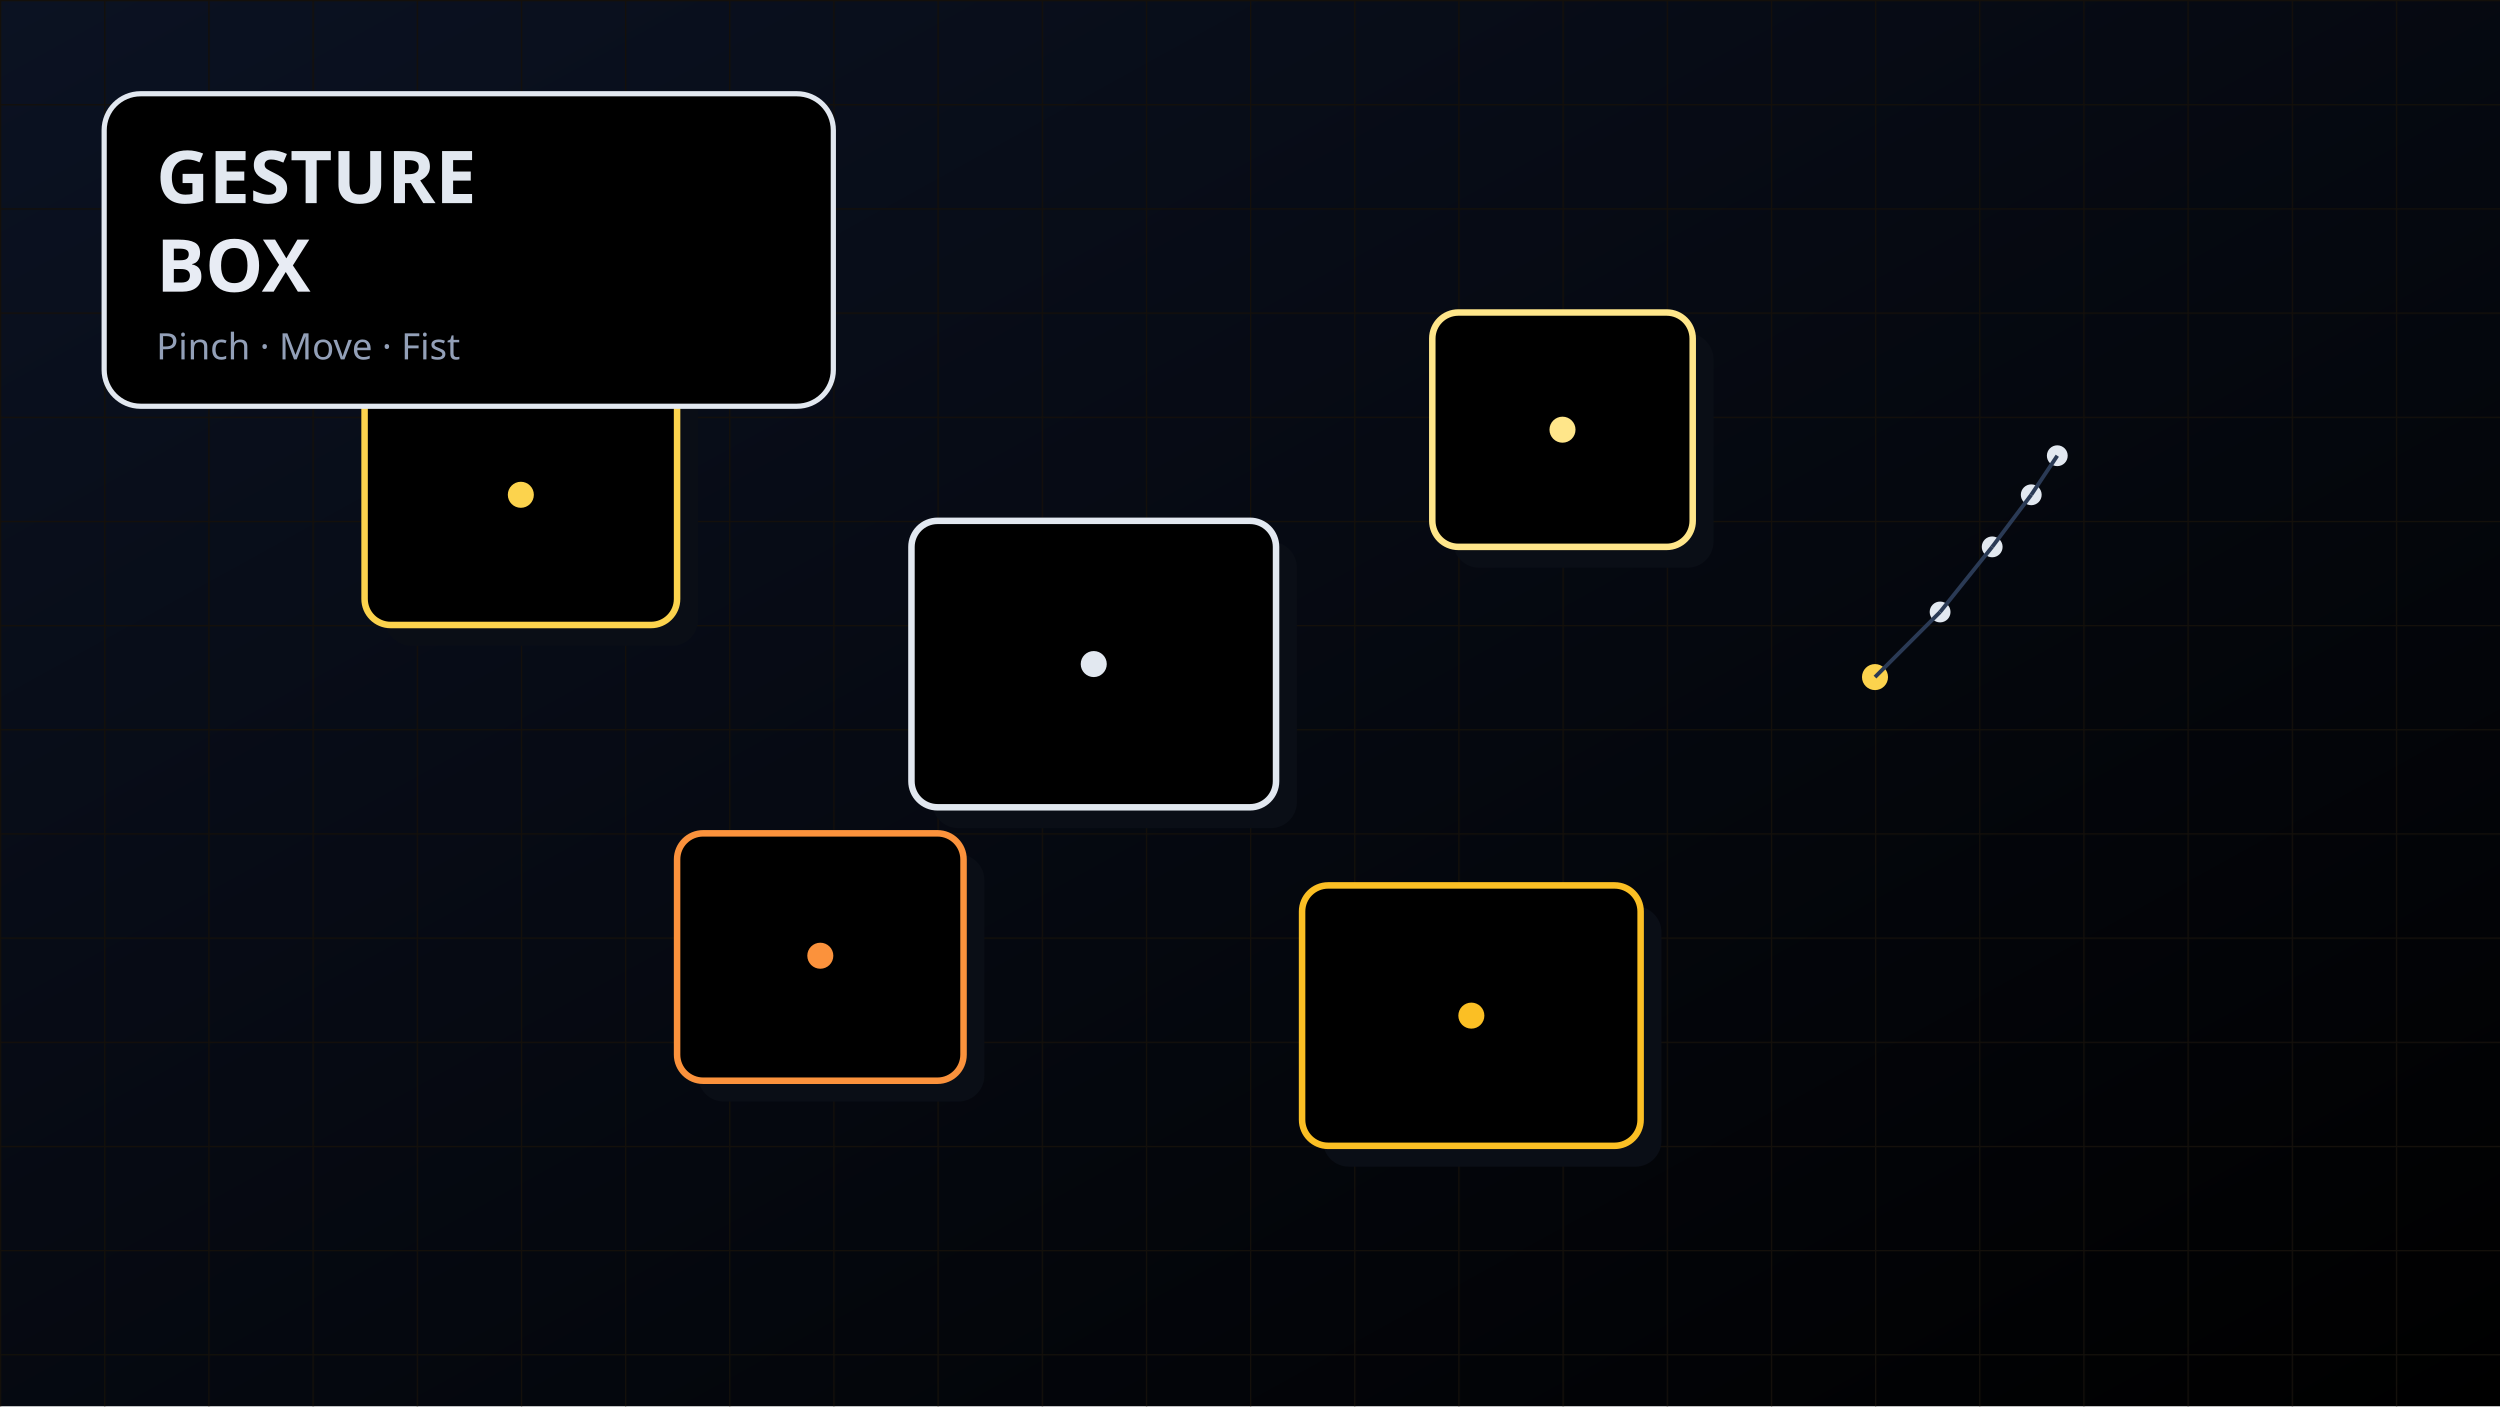
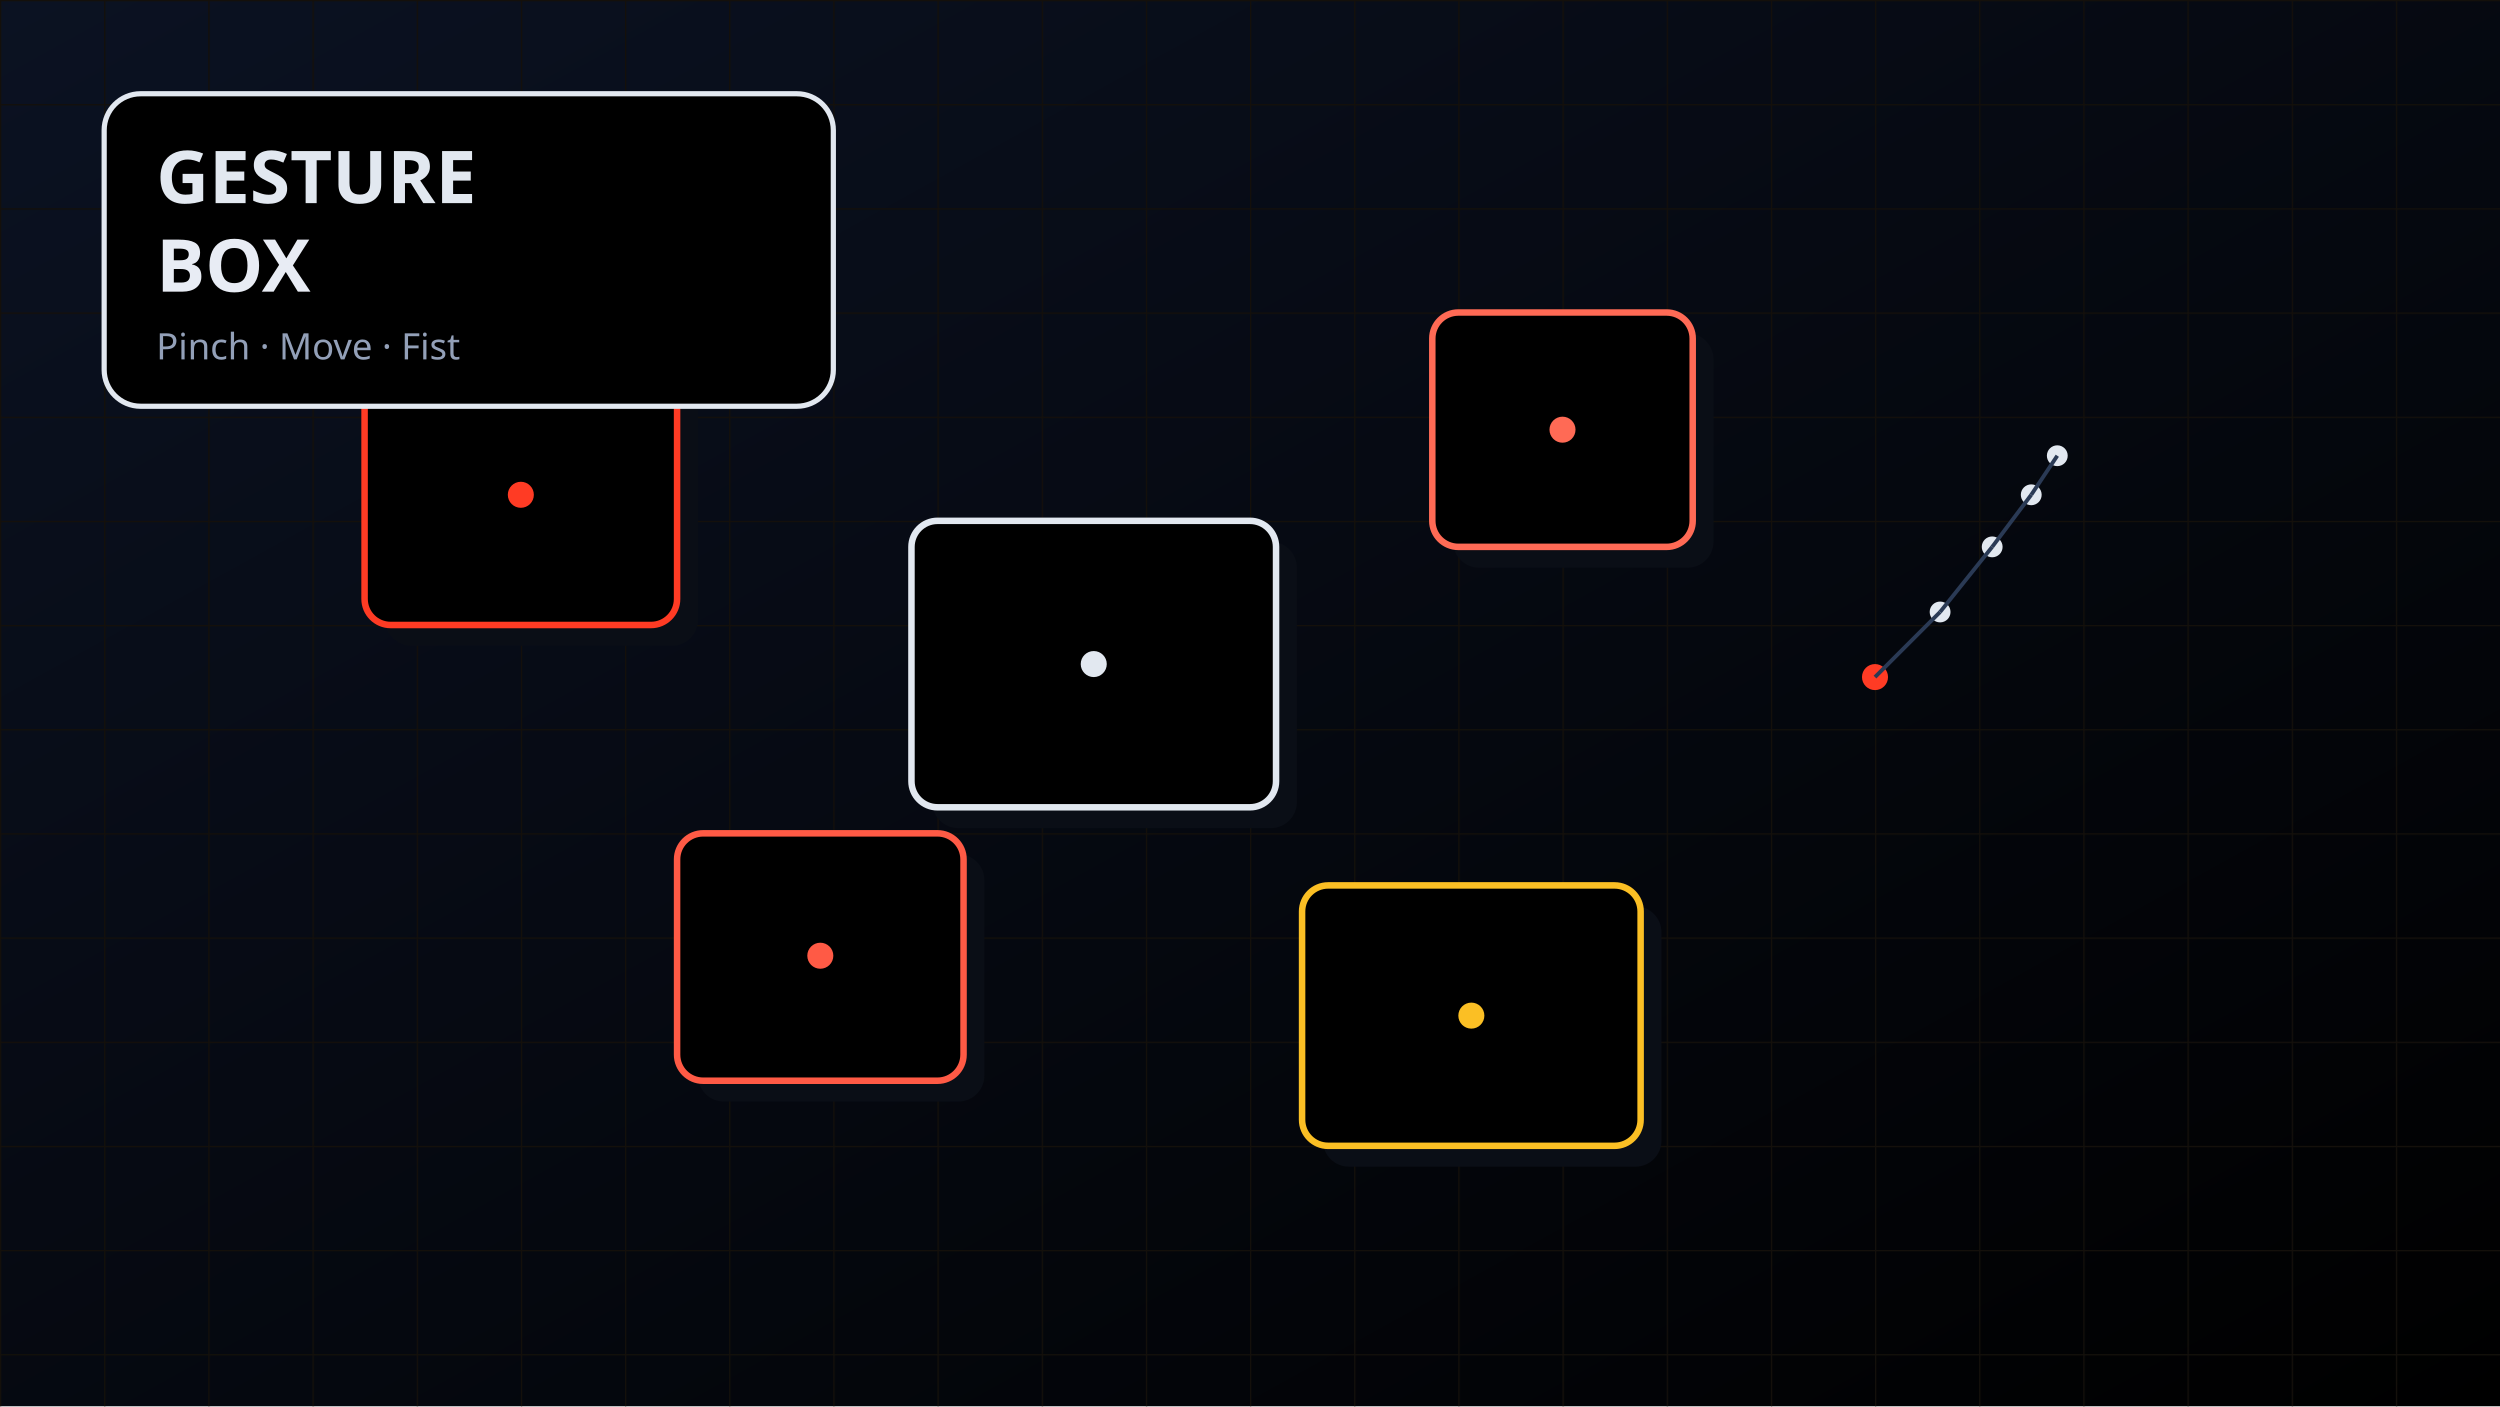
<svg xmlns="http://www.w3.org/2000/svg" viewBox="0 0 960 540" width="960" height="540">
  <defs>
    <linearGradient id="bg3" x1="0" y1="0" x2="1" y2="1">
      <stop offset="0%" stop-color="#0b1222" />
      <stop offset="100%" stop-color="#000000" />
    </linearGradient>
    <pattern id="grid3" width="40" height="40" patternUnits="userSpaceOnUse">
      <path d="M40 0H0V40" fill="none" stroke="#14100b" stroke-width="1" />
    </pattern>
  </defs>
  <rect width="960" height="540" fill="url(#bg3)" />
  <rect width="960" height="540" fill="url(#grid3)" />
  <g>
    <rect x="148" y="148" width="120" height="100" rx="10" fill="#0a0e16" />
-     <rect x="140" y="140" width="120" height="100" rx="10" fill="#000000" stroke="#FCD34D" stroke-width="2.5" />
-     <circle cx="200" cy="190" r="5" fill="#FCD34D" />
+     <rect x="140" y="140" width="120" height="100" rx="10" fill="#000000" stroke="#FF3B24" stroke-width="2.5" />
+     <circle cx="200" cy="190" r="5" fill="#FF3B24" />
  </g>
  <g>
    <rect x="358" y="208" width="140" height="110" rx="10" fill="#0a0e16" />
    <rect x="350" y="200" width="140" height="110" rx="10" fill="#000000" stroke="#e2e8f0" stroke-width="2.5" />
    <circle cx="420" cy="255" r="5" fill="#e2e8f0" />
  </g>
  <g>
    <rect x="558" y="128" width="100" height="90" rx="10" fill="#0a0e16" />
-     <rect x="550" y="120" width="100" height="90" rx="10" fill="#000000" stroke="#FFE68A" stroke-width="2.5" />
-     <circle cx="600" cy="165" r="5" fill="#FFE68A" />
+     <rect x="550" y="120" width="100" height="90" rx="10" fill="#000000" stroke="#FF6A55" stroke-width="2.5" />
+     <circle cx="600" cy="165" r="5" fill="#FF6A55" />
  </g>
  <g>
    <rect x="268" y="328" width="110" height="95" rx="10" fill="#0a0e16" />
-     <rect x="260" y="320" width="110" height="95" rx="10" fill="#000000" stroke="#FB923C" stroke-width="2.5" />
-     <circle cx="315" cy="367" r="5" fill="#FB923C" />
+     <rect x="260" y="320" width="110" height="95" rx="10" fill="#000000" stroke="#FF5A45" stroke-width="2.5" />
+     <circle cx="315" cy="367" r="5" fill="#FF5A45" />
  </g>
  <g>
    <rect x="508" y="348" width="130" height="100" rx="10" fill="#0a0e16" />
    <rect x="500" y="340" width="130" height="100" rx="10" fill="#000000" stroke="#fbbf24" stroke-width="2.5" />
    <circle cx="565" cy="390" r="5" fill="#fbbf24" />
  </g>
-   <circle cx="720" cy="260" r="5" fill="#FCD34D" />
+   <circle cx="720" cy="260" r="5" fill="#FF3B24" />
  <circle cx="745" cy="235" r="4" fill="#e2e8f0" />
  <circle cx="765" cy="210" r="4" fill="#e2e8f0" />
  <circle cx="780" cy="190" r="4" fill="#e2e8f0" />
  <circle cx="790" cy="175" r="4" fill="#e2e8f0" />
  <line x1="720" y1="260" x2="745" y2="235" stroke="#2a3a55" stroke-width="1.5" />
  <line x1="745" y1="235" x2="765" y2="210" stroke="#2a3a55" stroke-width="1.5" />
  <line x1="765" y1="210" x2="780" y2="190" stroke="#2a3a55" stroke-width="1.5" />
  <line x1="780" y1="190" x2="790" y2="175" stroke="#2a3a55" stroke-width="1.5" />
  <rect x="40" y="36" width="280" height="120" rx="14" fill="#000000" stroke="#e2e8f0" stroke-width="2" />
  <text x="60" y="78" font-family="system-ui,sans-serif" font-size="28" font-weight="700" fill="#e2e8f0">GESTURE</text>
  <text x="60" y="112" font-family="system-ui,sans-serif" font-size="28" font-weight="700" fill="#e8ecf4">BOX</text>
  <text x="60" y="138" font-family="system-ui,sans-serif" font-size="14" fill="#93a0b8">Pinch · Move · Fist</text>
</svg>
